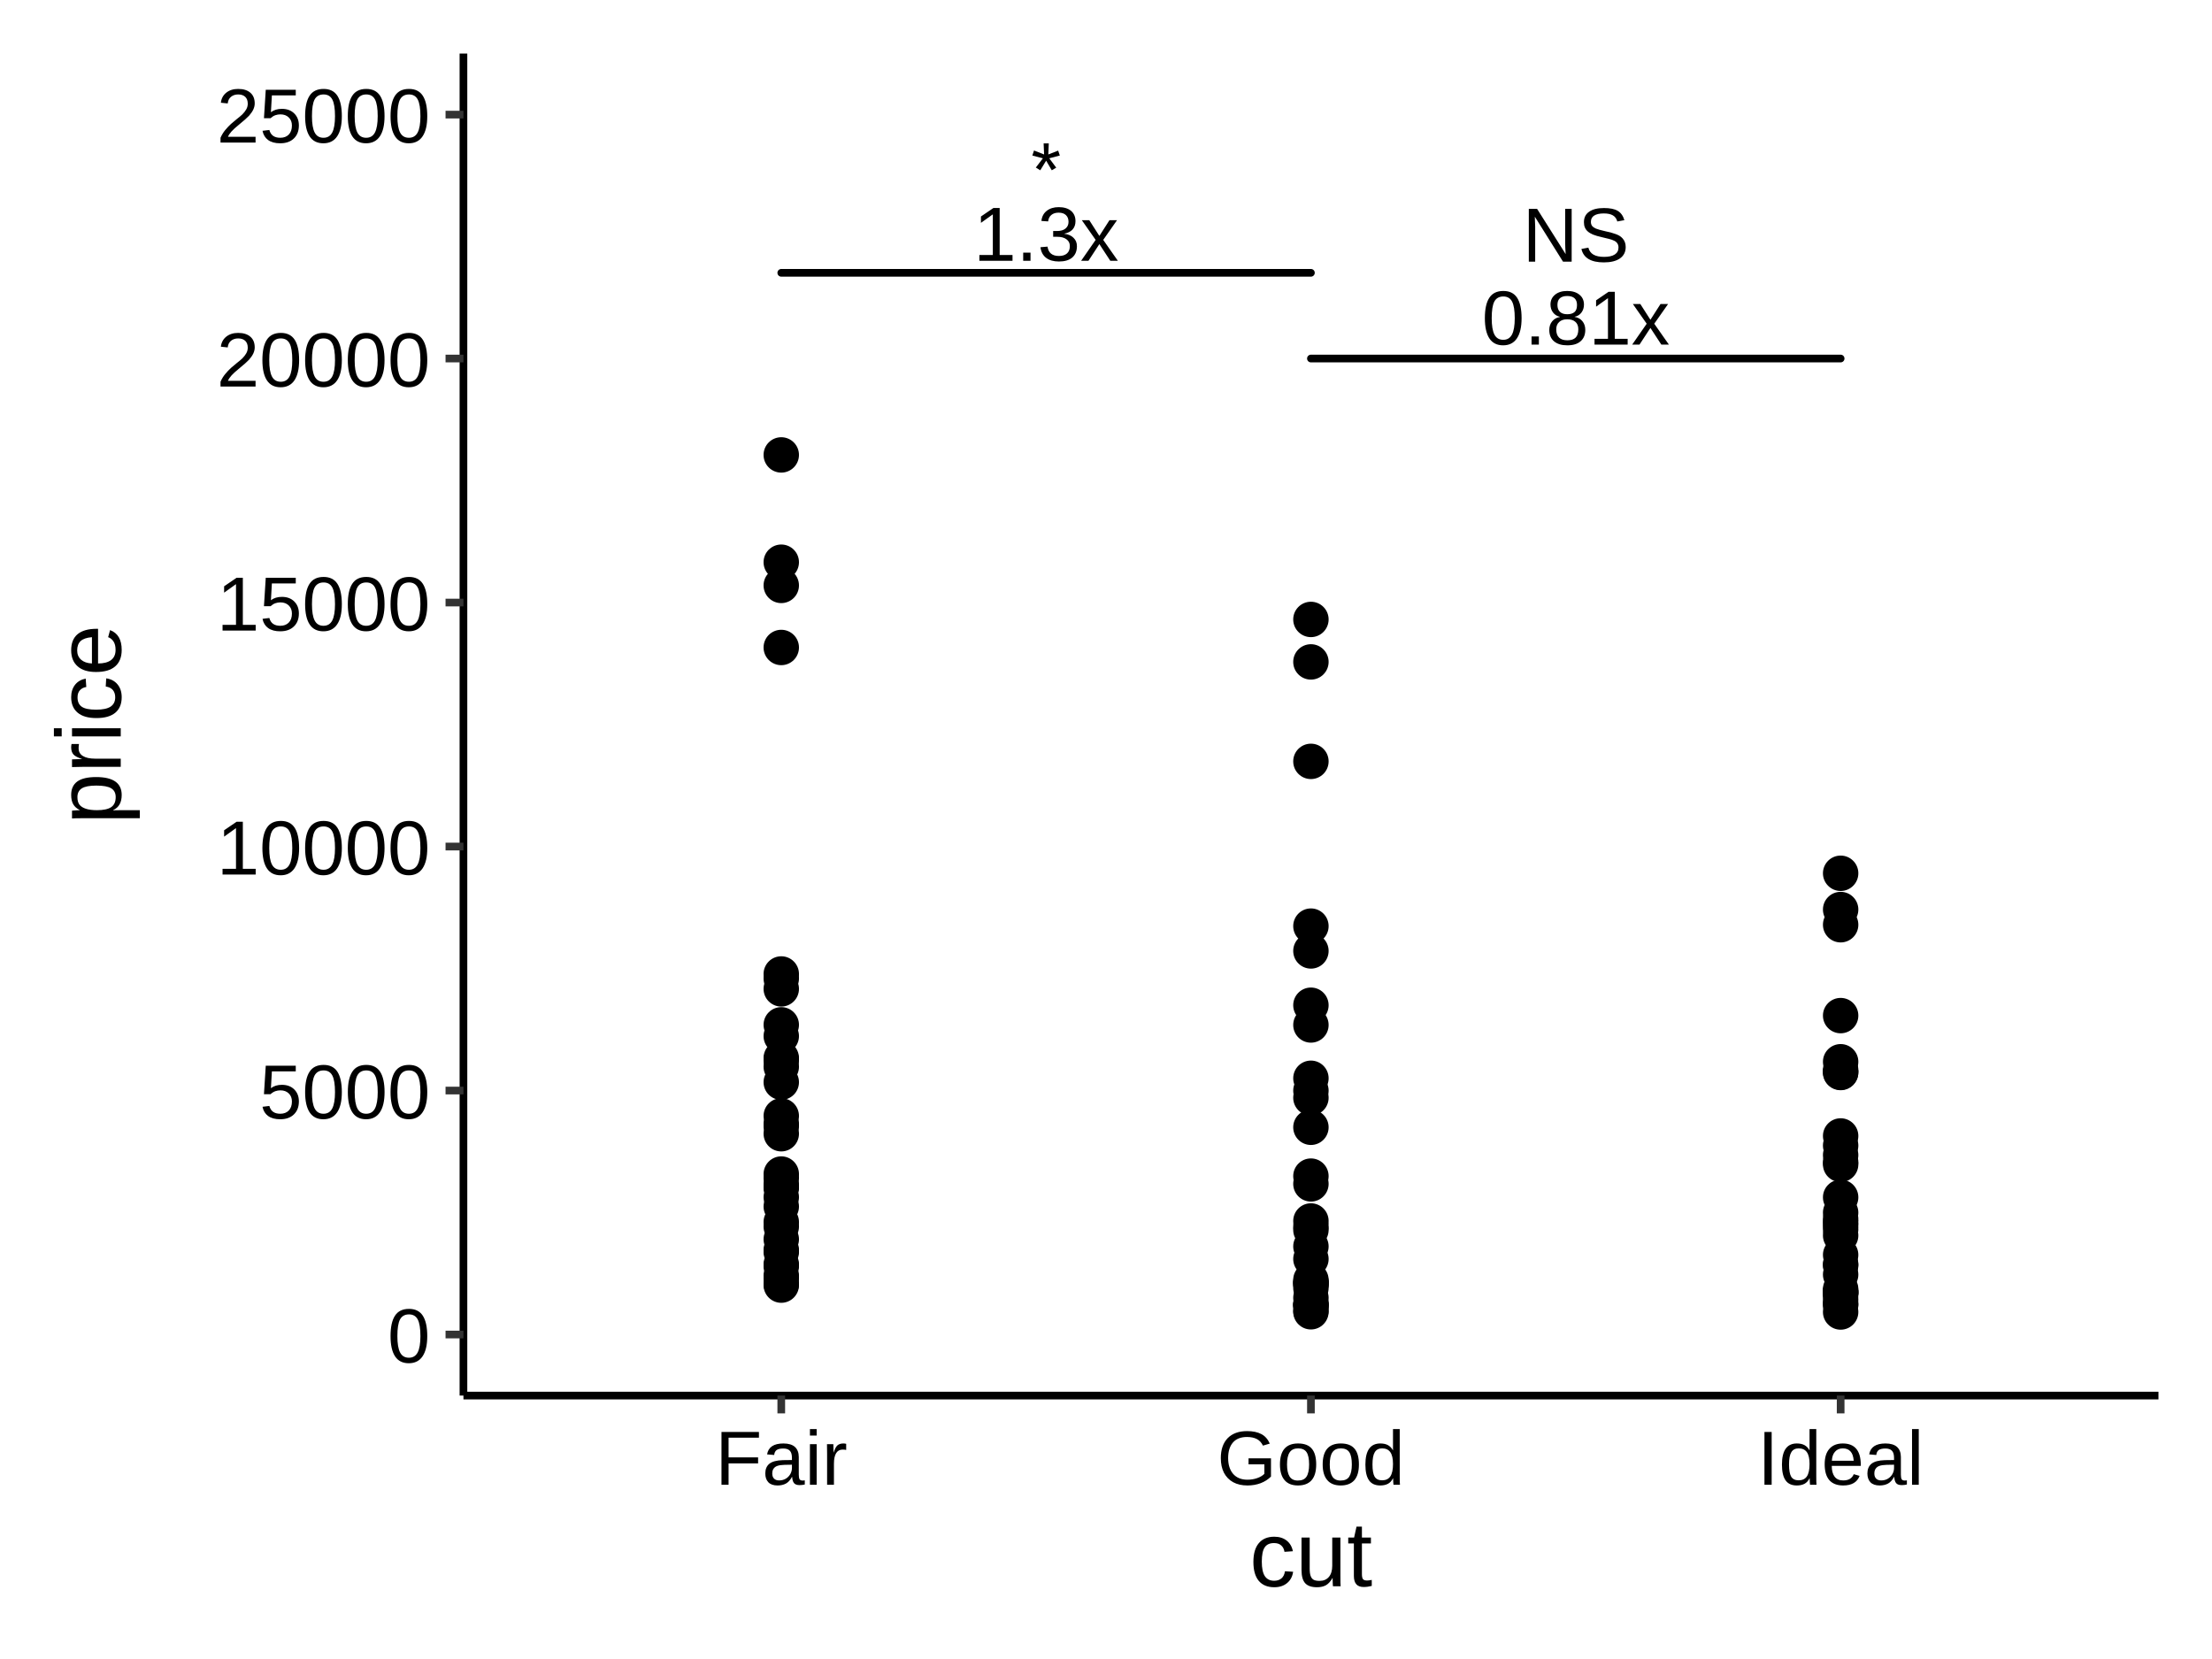
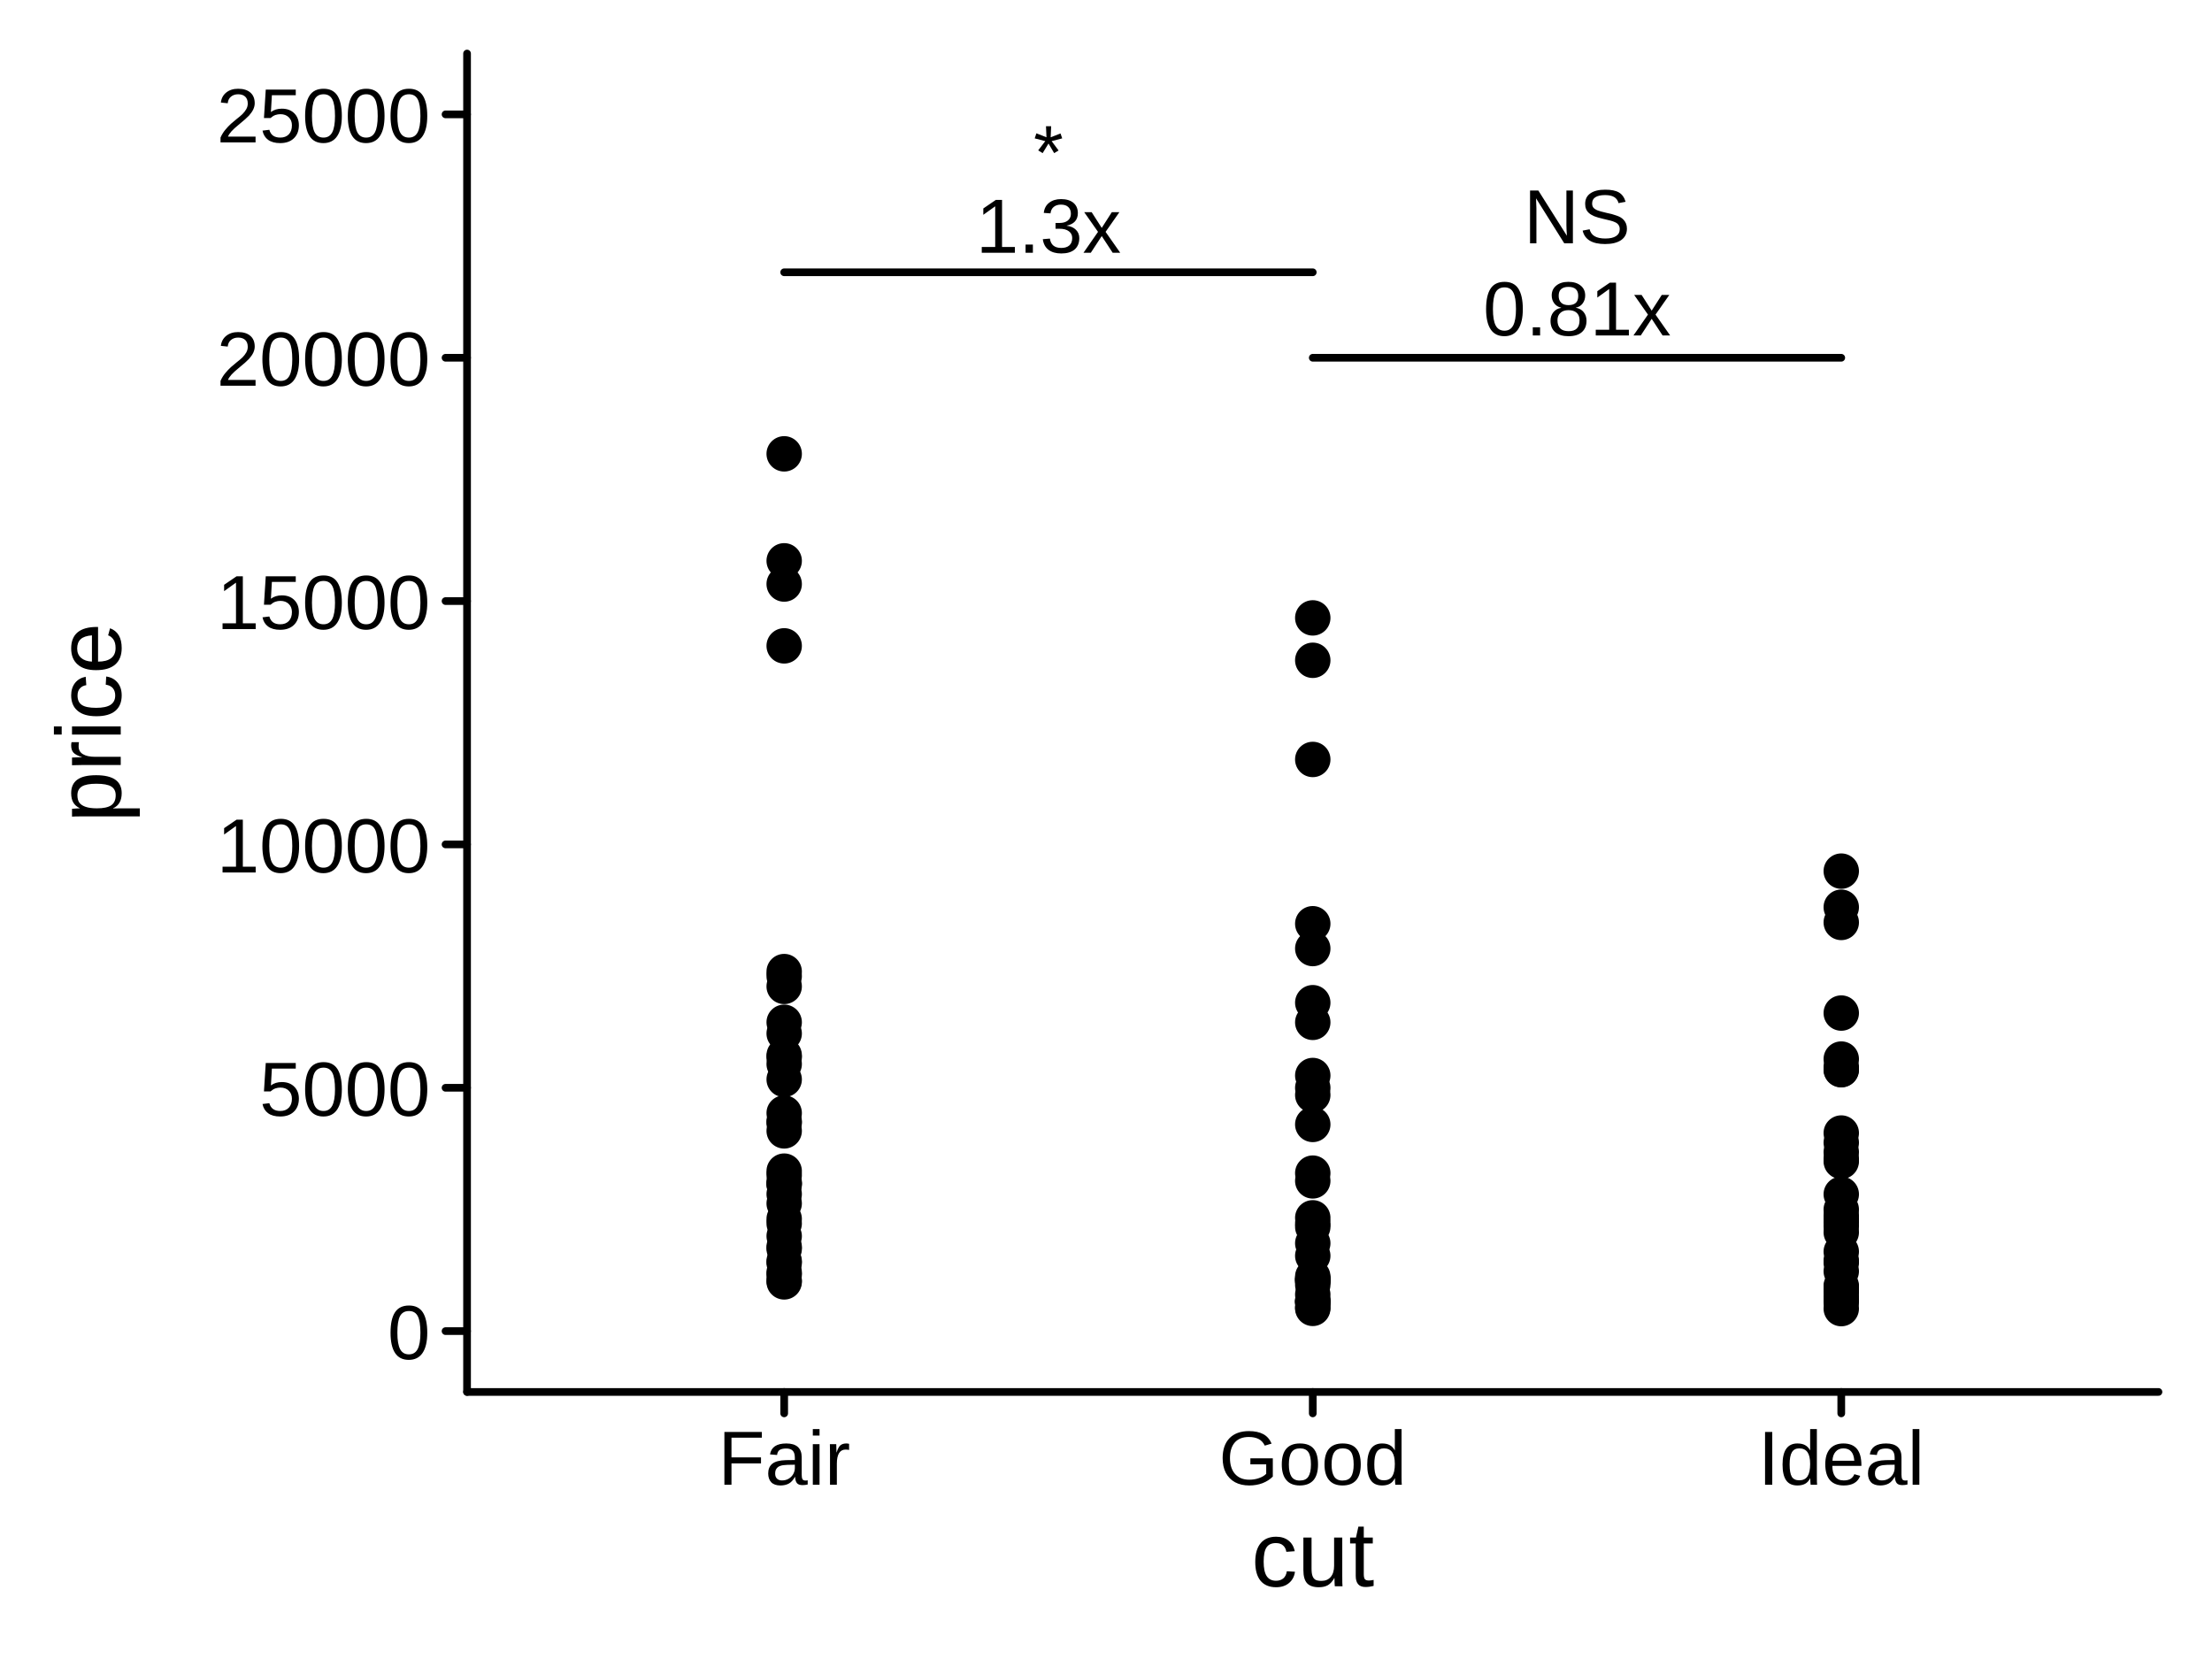
<svg xmlns="http://www.w3.org/2000/svg" class="svglite" width="288.00pt" height="216.00pt" viewBox="0 0 288.00 216.00">
  <defs>
    <style type="text/css">
    .svglite line, .svglite polyline, .svglite polygon, .svglite path, .svglite rect, .svglite circle {
      fill: none;
      stroke: #000000;
      stroke-linecap: round;
      stroke-linejoin: round;
      stroke-miterlimit: 10.00;
    }
    .svglite text {
      white-space: pre;
    }
  </style>
  </defs>
  <rect width="100%" height="100%" style="stroke: none; fill: none;" />
  <defs>
    <clipPath id="cpMC4wMHwyODguMDB8MC4wMHwyMTYuMDA=">
      <rect x="0.00" y="0.00" width="288.00" height="216.00" />
    </clipPath>
  </defs>
  <g clip-path="url(#cpMC4wMHwyODguMDB8MC4wMHwyMTYuMDA=)">
</g>
  <defs>
-     <clipPath id="cpNjAuMzR8MjgxLjAzfDYuOTd8MTgxLjcw">
-       <rect x="60.34" y="6.97" width="220.69" height="174.72" />
+     <clipPath id="cpNjAuODF8MjgxLjAzfDYuOTd8MTgxLjIz">
+       <rect x="60.81" y="6.97" width="220.22" height="174.26" />
    </clipPath>
  </defs>
-   <g clip-path="url(#cpNjAuMzR8MjgxLjAzfDYuOTd8MTgxLjcw)">
-     <circle cx="101.72" cy="154.52" r="1.95" style="stroke-width: 0.71; fill: #000000;" />
-     <circle cx="170.68" cy="99.13" r="1.95" style="stroke-width: 0.71; fill: #000000;" />
-     <circle cx="239.65" cy="160.86" r="1.95" style="stroke-width: 0.71; fill: #000000;" />
-     <circle cx="239.65" cy="113.70" r="1.95" style="stroke-width: 0.71; fill: #000000;" />
-     <circle cx="239.65" cy="157.88" r="1.95" style="stroke-width: 0.71; fill: #000000;" />
-     <circle cx="101.72" cy="84.30" r="1.95" style="stroke-width: 0.71; fill: #000000;" />
-     <circle cx="170.68" cy="168.98" r="1.95" style="stroke-width: 0.71; fill: #000000;" />
-     <circle cx="170.68" cy="167.22" r="1.95" style="stroke-width: 0.71; fill: #000000;" />
-     <circle cx="239.65" cy="138.24" r="1.95" style="stroke-width: 0.71; fill: #000000;" />
-     <circle cx="101.72" cy="163.01" r="1.95" style="stroke-width: 0.71; fill: #000000;" />
-     <circle cx="170.68" cy="123.81" r="1.95" style="stroke-width: 0.71; fill: #000000;" />
-     <circle cx="101.72" cy="153.39" r="1.95" style="stroke-width: 0.71; fill: #000000;" />
-     <circle cx="239.65" cy="163.38" r="1.95" style="stroke-width: 0.71; fill: #000000;" />
-     <circle cx="239.65" cy="168.60" r="1.95" style="stroke-width: 0.71; fill: #000000;" />
-     <circle cx="170.68" cy="169.87" r="1.95" style="stroke-width: 0.71; fill: #000000;" />
-     <circle cx="170.68" cy="170.79" r="1.95" style="stroke-width: 0.71; fill: #000000;" />
-     <circle cx="239.65" cy="159.53" r="1.95" style="stroke-width: 0.71; fill: #000000;" />
-     <circle cx="101.72" cy="167.32" r="1.95" style="stroke-width: 0.71; fill: #000000;" />
-     <circle cx="239.65" cy="160.06" r="1.95" style="stroke-width: 0.71; fill: #000000;" />
-     <circle cx="101.72" cy="154.62" r="1.95" style="stroke-width: 0.71; fill: #000000;" />
-     <circle cx="170.68" cy="166.89" r="1.95" style="stroke-width: 0.71; fill: #000000;" />
-     <circle cx="170.68" cy="153.13" r="1.95" style="stroke-width: 0.71; fill: #000000;" />
-     <circle cx="101.72" cy="166.40" r="1.95" style="stroke-width: 0.71; fill: #000000;" />
-     <circle cx="170.68" cy="146.77" r="1.95" style="stroke-width: 0.71; fill: #000000;" />
-     <circle cx="101.72" cy="73.20" r="1.95" style="stroke-width: 0.71; fill: #000000;" />
-     <circle cx="239.65" cy="169.20" r="1.95" style="stroke-width: 0.71; fill: #000000;" />
-     <circle cx="170.68" cy="142.00" r="1.95" style="stroke-width: 0.71; fill: #000000;" />
-     <circle cx="101.72" cy="133.43" r="1.95" style="stroke-width: 0.71; fill: #000000;" />
-     <circle cx="239.65" cy="159.14" r="1.95" style="stroke-width: 0.71; fill: #000000;" />
-     <circle cx="101.72" cy="164.85" r="1.95" style="stroke-width: 0.71; fill: #000000;" />
-     <circle cx="239.65" cy="120.40" r="1.95" style="stroke-width: 0.71; fill: #000000;" />
-     <circle cx="101.72" cy="137.75" r="1.95" style="stroke-width: 0.71; fill: #000000;" />
-     <circle cx="170.68" cy="140.39" r="1.95" style="stroke-width: 0.71; fill: #000000;" />
-     <circle cx="170.68" cy="158.97" r="1.95" style="stroke-width: 0.71; fill: #000000;" />
-     <circle cx="239.65" cy="132.23" r="1.95" style="stroke-width: 0.71; fill: #000000;" />
-     <circle cx="101.72" cy="134.90" r="1.95" style="stroke-width: 0.71; fill: #000000;" />
-     <circle cx="239.65" cy="155.89" r="1.95" style="stroke-width: 0.71; fill: #000000;" />
-     <circle cx="239.65" cy="139.31" r="1.95" style="stroke-width: 0.71; fill: #000000;" />
-     <circle cx="239.65" cy="168.27" r="1.95" style="stroke-width: 0.71; fill: #000000;" />
-     <circle cx="101.72" cy="126.81" r="1.95" style="stroke-width: 0.71; fill: #000000;" />
-     <circle cx="239.65" cy="149.15" r="1.95" style="stroke-width: 0.71; fill: #000000;" />
-     <circle cx="170.68" cy="170.01" r="1.95" style="stroke-width: 0.71; fill: #000000;" />
-     <circle cx="101.72" cy="138.89" r="1.95" style="stroke-width: 0.71; fill: #000000;" />
-     <circle cx="170.68" cy="154.14" r="1.95" style="stroke-width: 0.71; fill: #000000;" />
-     <circle cx="101.72" cy="159.71" r="1.95" style="stroke-width: 0.71; fill: #000000;" />
-     <circle cx="101.72" cy="167.15" r="1.95" style="stroke-width: 0.71; fill: #000000;" />
-     <circle cx="239.65" cy="139.64" r="1.95" style="stroke-width: 0.71; fill: #000000;" />
-     <circle cx="101.72" cy="127.41" r="1.95" style="stroke-width: 0.71; fill: #000000;" />
-     <circle cx="239.65" cy="118.42" r="1.95" style="stroke-width: 0.71; fill: #000000;" />
-     <circle cx="170.68" cy="142.93" r="1.95" style="stroke-width: 0.71; fill: #000000;" />
-     <circle cx="170.68" cy="130.88" r="1.95" style="stroke-width: 0.71; fill: #000000;" />
-     <circle cx="101.72" cy="159.10" r="1.95" style="stroke-width: 0.71; fill: #000000;" />
-     <circle cx="170.68" cy="167.07" r="1.95" style="stroke-width: 0.71; fill: #000000;" />
-     <circle cx="239.65" cy="167.84" r="1.95" style="stroke-width: 0.71; fill: #000000;" />
-     <circle cx="101.72" cy="154.30" r="1.95" style="stroke-width: 0.71; fill: #000000;" />
-     <circle cx="170.68" cy="166.64" r="1.95" style="stroke-width: 0.71; fill: #000000;" />
-     <circle cx="239.65" cy="168.27" r="1.95" style="stroke-width: 0.71; fill: #000000;" />
-     <circle cx="101.72" cy="152.86" r="1.95" style="stroke-width: 0.71; fill: #000000;" />
-     <circle cx="101.72" cy="147.61" r="1.95" style="stroke-width: 0.71; fill: #000000;" />
-     <circle cx="239.65" cy="169.90" r="1.95" style="stroke-width: 0.71; fill: #000000;" />
-     <circle cx="170.68" cy="169.75" r="1.95" style="stroke-width: 0.71; fill: #000000;" />
-     <circle cx="170.68" cy="162.28" r="1.95" style="stroke-width: 0.71; fill: #000000;" />
-     <circle cx="101.72" cy="138.02" r="1.95" style="stroke-width: 0.71; fill: #000000;" />
-     <circle cx="101.72" cy="145.29" r="1.95" style="stroke-width: 0.71; fill: #000000;" />
-     <circle cx="101.72" cy="161.35" r="1.95" style="stroke-width: 0.71; fill: #000000;" />
-     <circle cx="101.72" cy="155.87" r="1.95" style="stroke-width: 0.71; fill: #000000;" />
-     <circle cx="239.65" cy="164.59" r="1.95" style="stroke-width: 0.71; fill: #000000;" />
-     <circle cx="101.72" cy="59.23" r="1.95" style="stroke-width: 0.71; fill: #000000;" />
-     <circle cx="170.68" cy="170.63" r="1.95" style="stroke-width: 0.71; fill: #000000;" />
-     <circle cx="101.72" cy="146.58" r="1.95" style="stroke-width: 0.71; fill: #000000;" />
-     <circle cx="239.65" cy="158.70" r="1.95" style="stroke-width: 0.71; fill: #000000;" />
-     <circle cx="170.68" cy="167.13" r="1.95" style="stroke-width: 0.71; fill: #000000;" />
-     <circle cx="239.65" cy="165.95" r="1.95" style="stroke-width: 0.71; fill: #000000;" />
-     <circle cx="170.68" cy="163.92" r="1.95" style="stroke-width: 0.71; fill: #000000;" />
-     <circle cx="170.68" cy="159.68" r="1.95" style="stroke-width: 0.71; fill: #000000;" />
-     <circle cx="101.72" cy="162.74" r="1.95" style="stroke-width: 0.71; fill: #000000;" />
-     <circle cx="101.72" cy="157.09" r="1.95" style="stroke-width: 0.71; fill: #000000;" />
-     <circle cx="239.65" cy="151.29" r="1.95" style="stroke-width: 0.71; fill: #000000;" />
-     <circle cx="101.72" cy="140.90" r="1.95" style="stroke-width: 0.71; fill: #000000;" />
-     <circle cx="239.65" cy="147.90" r="1.95" style="stroke-width: 0.71; fill: #000000;" />
-     <circle cx="170.68" cy="167.69" r="1.95" style="stroke-width: 0.71; fill: #000000;" />
-     <circle cx="170.68" cy="160.14" r="1.95" style="stroke-width: 0.71; fill: #000000;" />
-     <circle cx="239.65" cy="151.60" r="1.95" style="stroke-width: 0.71; fill: #000000;" />
-     <circle cx="239.65" cy="164.76" r="1.95" style="stroke-width: 0.71; fill: #000000;" />
-     <circle cx="101.72" cy="128.75" r="1.95" style="stroke-width: 0.71; fill: #000000;" />
-     <circle cx="239.65" cy="168.09" r="1.95" style="stroke-width: 0.71; fill: #000000;" />
-     <circle cx="170.68" cy="169.97" r="1.95" style="stroke-width: 0.71; fill: #000000;" />
-     <circle cx="239.65" cy="169.76" r="1.95" style="stroke-width: 0.71; fill: #000000;" />
-     <circle cx="101.72" cy="166.08" r="1.95" style="stroke-width: 0.71; fill: #000000;" />
-     <circle cx="239.65" cy="150.39" r="1.95" style="stroke-width: 0.71; fill: #000000;" />
-     <circle cx="170.68" cy="120.58" r="1.95" style="stroke-width: 0.71; fill: #000000;" />
-     <circle cx="170.68" cy="80.65" r="1.95" style="stroke-width: 0.71; fill: #000000;" />
-     <circle cx="239.65" cy="139.60" r="1.95" style="stroke-width: 0.71; fill: #000000;" />
-     <circle cx="239.65" cy="170.82" r="1.95" style="stroke-width: 0.71; fill: #000000;" />
-     <circle cx="101.72" cy="164.61" r="1.95" style="stroke-width: 0.71; fill: #000000;" />
-     <circle cx="239.65" cy="168.33" r="1.95" style="stroke-width: 0.71; fill: #000000;" />
-     <circle cx="170.68" cy="86.18" r="1.95" style="stroke-width: 0.71; fill: #000000;" />
-     <circle cx="101.72" cy="146.36" r="1.95" style="stroke-width: 0.71; fill: #000000;" />
-     <circle cx="101.72" cy="76.22" r="1.95" style="stroke-width: 0.71; fill: #000000;" />
-     <circle cx="170.68" cy="133.45" r="1.95" style="stroke-width: 0.71; fill: #000000;" />
-     <line x1="239.65" y1="46.68" x2="170.68" y2="46.68" style="stroke-width: 1.00;" />
-     <line x1="101.72" y1="35.52" x2="170.68" y2="35.52" style="stroke-width: 1.00;" />
-     <text x="205.17" y="34.07" text-anchor="middle" style="font-size: 10.00px; font-family: &quot;Liberation Sans&quot;;" textLength="13.83px" lengthAdjust="spacingAndGlyphs">NS</text>
-     <text x="205.17" y="44.87" text-anchor="middle" style="font-size: 10.00px; font-family: &quot;Liberation Sans&quot;;" textLength="28.20px" lengthAdjust="spacingAndGlyphs">0.81x</text>
-     <text x="136.20" y="25.55" text-anchor="middle" style="font-size: 10.00px; font-family: &quot;Liberation Sans&quot;;" textLength="5.00px" lengthAdjust="spacingAndGlyphs">*</text>
-     <text x="136.20" y="33.95" text-anchor="middle" style="font-size: 10.00px; font-family: &quot;Liberation Sans&quot;;" textLength="21.83px" lengthAdjust="spacingAndGlyphs">1.3x</text>
+   <g clip-path="url(#cpNjAuODF8MjgxLjAzfDYuOTd8MTgxLjIz)">
+     <circle cx="102.10" cy="154.13" r="1.95" style="stroke-width: 0.71; fill: #000000;" />
+     <circle cx="170.92" cy="98.88" r="1.95" style="stroke-width: 0.71; fill: #000000;" />
+     <circle cx="239.73" cy="160.45" r="1.95" style="stroke-width: 0.71; fill: #000000;" />
+     <circle cx="239.73" cy="113.42" r="1.95" style="stroke-width: 0.71; fill: #000000;" />
+     <circle cx="239.73" cy="157.48" r="1.95" style="stroke-width: 0.71; fill: #000000;" />
+     <circle cx="102.10" cy="84.09" r="1.95" style="stroke-width: 0.71; fill: #000000;" />
+     <circle cx="170.92" cy="168.55" r="1.95" style="stroke-width: 0.71; fill: #000000;" />
+     <circle cx="170.92" cy="166.79" r="1.95" style="stroke-width: 0.71; fill: #000000;" />
+     <circle cx="239.73" cy="137.89" r="1.95" style="stroke-width: 0.71; fill: #000000;" />
+     <circle cx="102.10" cy="162.60" r="1.95" style="stroke-width: 0.71; fill: #000000;" />
+     <circle cx="170.92" cy="123.50" r="1.95" style="stroke-width: 0.71; fill: #000000;" />
+     <circle cx="102.10" cy="153.00" r="1.95" style="stroke-width: 0.71; fill: #000000;" />
+     <circle cx="239.73" cy="162.96" r="1.95" style="stroke-width: 0.71; fill: #000000;" />
+     <circle cx="239.73" cy="168.16" r="1.95" style="stroke-width: 0.71; fill: #000000;" />
+     <circle cx="170.92" cy="169.43" r="1.95" style="stroke-width: 0.71; fill: #000000;" />
+     <circle cx="170.92" cy="170.35" r="1.95" style="stroke-width: 0.71; fill: #000000;" />
+     <circle cx="239.73" cy="159.12" r="1.95" style="stroke-width: 0.71; fill: #000000;" />
+     <circle cx="102.10" cy="166.90" r="1.95" style="stroke-width: 0.71; fill: #000000;" />
+     <circle cx="239.73" cy="159.65" r="1.95" style="stroke-width: 0.71; fill: #000000;" />
+     <circle cx="102.10" cy="154.23" r="1.95" style="stroke-width: 0.71; fill: #000000;" />
+     <circle cx="170.92" cy="166.47" r="1.95" style="stroke-width: 0.71; fill: #000000;" />
+     <circle cx="170.92" cy="152.74" r="1.95" style="stroke-width: 0.71; fill: #000000;" />
+     <circle cx="102.10" cy="165.97" r="1.95" style="stroke-width: 0.71; fill: #000000;" />
+     <circle cx="170.92" cy="146.40" r="1.95" style="stroke-width: 0.71; fill: #000000;" />
+     <circle cx="102.10" cy="73.02" r="1.95" style="stroke-width: 0.71; fill: #000000;" />
+     <circle cx="239.73" cy="168.77" r="1.95" style="stroke-width: 0.71; fill: #000000;" />
+     <circle cx="170.92" cy="141.64" r="1.95" style="stroke-width: 0.71; fill: #000000;" />
+     <circle cx="102.10" cy="133.10" r="1.95" style="stroke-width: 0.71; fill: #000000;" />
+     <circle cx="239.73" cy="158.74" r="1.95" style="stroke-width: 0.71; fill: #000000;" />
+     <circle cx="102.10" cy="164.43" r="1.95" style="stroke-width: 0.71; fill: #000000;" />
+     <circle cx="239.73" cy="120.10" r="1.95" style="stroke-width: 0.71; fill: #000000;" />
+     <circle cx="102.10" cy="137.40" r="1.95" style="stroke-width: 0.71; fill: #000000;" />
+     <circle cx="170.92" cy="140.03" r="1.95" style="stroke-width: 0.71; fill: #000000;" />
+     <circle cx="170.92" cy="158.56" r="1.95" style="stroke-width: 0.71; fill: #000000;" />
+     <circle cx="239.73" cy="131.90" r="1.95" style="stroke-width: 0.71; fill: #000000;" />
+     <circle cx="102.10" cy="134.56" r="1.95" style="stroke-width: 0.71; fill: #000000;" />
+     <circle cx="239.73" cy="155.49" r="1.95" style="stroke-width: 0.71; fill: #000000;" />
+     <circle cx="239.73" cy="138.96" r="1.95" style="stroke-width: 0.71; fill: #000000;" />
+     <circle cx="239.73" cy="167.84" r="1.95" style="stroke-width: 0.71; fill: #000000;" />
+     <circle cx="102.10" cy="126.50" r="1.95" style="stroke-width: 0.71; fill: #000000;" />
+     <circle cx="239.73" cy="148.77" r="1.95" style="stroke-width: 0.71; fill: #000000;" />
+     <circle cx="170.92" cy="169.58" r="1.95" style="stroke-width: 0.71; fill: #000000;" />
+     <circle cx="102.10" cy="138.54" r="1.95" style="stroke-width: 0.71; fill: #000000;" />
+     <circle cx="170.92" cy="153.75" r="1.95" style="stroke-width: 0.71; fill: #000000;" />
+     <circle cx="102.10" cy="159.30" r="1.95" style="stroke-width: 0.71; fill: #000000;" />
+     <circle cx="102.10" cy="166.72" r="1.95" style="stroke-width: 0.71; fill: #000000;" />
+     <circle cx="239.73" cy="139.28" r="1.95" style="stroke-width: 0.71; fill: #000000;" />
+     <circle cx="102.10" cy="127.09" r="1.95" style="stroke-width: 0.71; fill: #000000;" />
+     <circle cx="239.73" cy="118.12" r="1.95" style="stroke-width: 0.71; fill: #000000;" />
+     <circle cx="170.92" cy="142.57" r="1.95" style="stroke-width: 0.71; fill: #000000;" />
+     <circle cx="170.92" cy="130.55" r="1.95" style="stroke-width: 0.71; fill: #000000;" />
+     <circle cx="102.10" cy="158.70" r="1.95" style="stroke-width: 0.71; fill: #000000;" />
+     <circle cx="170.92" cy="166.64" r="1.95" style="stroke-width: 0.71; fill: #000000;" />
+     <circle cx="239.73" cy="167.41" r="1.95" style="stroke-width: 0.71; fill: #000000;" />
+     <circle cx="102.10" cy="153.91" r="1.95" style="stroke-width: 0.71; fill: #000000;" />
+     <circle cx="170.92" cy="166.21" r="1.95" style="stroke-width: 0.71; fill: #000000;" />
+     <circle cx="239.73" cy="167.84" r="1.95" style="stroke-width: 0.71; fill: #000000;" />
+     <circle cx="102.10" cy="152.48" r="1.95" style="stroke-width: 0.71; fill: #000000;" />
+     <circle cx="102.10" cy="147.24" r="1.95" style="stroke-width: 0.71; fill: #000000;" />
+     <circle cx="239.73" cy="169.46" r="1.95" style="stroke-width: 0.71; fill: #000000;" />
+     <circle cx="170.92" cy="169.31" r="1.95" style="stroke-width: 0.71; fill: #000000;" />
+     <circle cx="170.92" cy="161.87" r="1.95" style="stroke-width: 0.71; fill: #000000;" />
+     <circle cx="102.10" cy="137.67" r="1.95" style="stroke-width: 0.71; fill: #000000;" />
+     <circle cx="102.10" cy="144.92" r="1.95" style="stroke-width: 0.71; fill: #000000;" />
+     <circle cx="102.10" cy="160.94" r="1.95" style="stroke-width: 0.71; fill: #000000;" />
+     <circle cx="102.10" cy="155.47" r="1.95" style="stroke-width: 0.71; fill: #000000;" />
+     <circle cx="239.73" cy="164.17" r="1.95" style="stroke-width: 0.71; fill: #000000;" />
+     <circle cx="102.10" cy="59.09" r="1.95" style="stroke-width: 0.71; fill: #000000;" />
+     <circle cx="170.92" cy="170.20" r="1.95" style="stroke-width: 0.71; fill: #000000;" />
+     <circle cx="102.10" cy="146.21" r="1.95" style="stroke-width: 0.71; fill: #000000;" />
+     <circle cx="239.73" cy="158.29" r="1.95" style="stroke-width: 0.71; fill: #000000;" />
+     <circle cx="170.92" cy="166.71" r="1.95" style="stroke-width: 0.71; fill: #000000;" />
+     <circle cx="239.73" cy="165.52" r="1.95" style="stroke-width: 0.71; fill: #000000;" />
+     <circle cx="170.92" cy="163.50" r="1.95" style="stroke-width: 0.71; fill: #000000;" />
+     <circle cx="170.92" cy="159.27" r="1.95" style="stroke-width: 0.71; fill: #000000;" />
+     <circle cx="102.10" cy="162.33" r="1.95" style="stroke-width: 0.71; fill: #000000;" />
+     <circle cx="102.10" cy="156.69" r="1.95" style="stroke-width: 0.71; fill: #000000;" />
+     <circle cx="239.73" cy="150.91" r="1.95" style="stroke-width: 0.71; fill: #000000;" />
+     <circle cx="102.10" cy="140.54" r="1.95" style="stroke-width: 0.71; fill: #000000;" />
+     <circle cx="239.73" cy="147.52" r="1.95" style="stroke-width: 0.71; fill: #000000;" />
+     <circle cx="170.92" cy="167.27" r="1.95" style="stroke-width: 0.71; fill: #000000;" />
+     <circle cx="170.92" cy="159.73" r="1.95" style="stroke-width: 0.71; fill: #000000;" />
+     <circle cx="239.73" cy="151.21" r="1.95" style="stroke-width: 0.71; fill: #000000;" />
+     <circle cx="239.73" cy="164.34" r="1.95" style="stroke-width: 0.71; fill: #000000;" />
+     <circle cx="102.10" cy="128.43" r="1.95" style="stroke-width: 0.71; fill: #000000;" />
+     <circle cx="239.73" cy="167.66" r="1.95" style="stroke-width: 0.71; fill: #000000;" />
+     <circle cx="170.92" cy="169.53" r="1.95" style="stroke-width: 0.71; fill: #000000;" />
+     <circle cx="239.73" cy="169.33" r="1.95" style="stroke-width: 0.71; fill: #000000;" />
+     <circle cx="102.10" cy="165.66" r="1.95" style="stroke-width: 0.71; fill: #000000;" />
+     <circle cx="239.73" cy="150.00" r="1.95" style="stroke-width: 0.71; fill: #000000;" />
+     <circle cx="170.92" cy="120.27" r="1.95" style="stroke-width: 0.71; fill: #000000;" />
+     <circle cx="170.92" cy="80.45" r="1.95" style="stroke-width: 0.71; fill: #000000;" />
+     <circle cx="239.73" cy="139.24" r="1.95" style="stroke-width: 0.71; fill: #000000;" />
+     <circle cx="239.73" cy="170.38" r="1.95" style="stroke-width: 0.71; fill: #000000;" />
+     <circle cx="102.10" cy="164.19" r="1.95" style="stroke-width: 0.71; fill: #000000;" />
+     <circle cx="239.73" cy="167.90" r="1.95" style="stroke-width: 0.71; fill: #000000;" />
+     <circle cx="170.92" cy="85.97" r="1.95" style="stroke-width: 0.71; fill: #000000;" />
+     <circle cx="102.10" cy="145.99" r="1.95" style="stroke-width: 0.71; fill: #000000;" />
+     <circle cx="102.10" cy="76.04" r="1.95" style="stroke-width: 0.71; fill: #000000;" />
+     <circle cx="170.92" cy="133.11" r="1.95" style="stroke-width: 0.71; fill: #000000;" />
+     <line x1="239.73" y1="46.58" x2="170.92" y2="46.58" style="stroke-width: 1.00;" />
+     <line x1="102.10" y1="35.45" x2="170.92" y2="35.45" style="stroke-width: 1.00;" />
+     <text x="205.33" y="31.68" text-anchor="middle" style="font-size: 10.00px; font-family: &quot;Liberation Sans&quot;;" textLength="13.83px" lengthAdjust="spacingAndGlyphs">NS</text>
+     <text x="205.33" y="43.68" text-anchor="middle" style="font-size: 10.00px; font-family: &quot;Liberation Sans&quot;;" textLength="28.20px" lengthAdjust="spacingAndGlyphs">0.81x</text>
+     <text x="136.51" y="23.31" text-anchor="middle" style="font-size: 10.00px; font-family: &quot;Liberation Sans&quot;;" textLength="5.00px" lengthAdjust="spacingAndGlyphs">*</text>
+     <text x="136.51" y="32.91" text-anchor="middle" style="font-size: 10.00px; font-family: &quot;Liberation Sans&quot;;" textLength="21.83px" lengthAdjust="spacingAndGlyphs">1.3x</text>
  </g>
  <g clip-path="url(#cpMC4wMHwyODguMDB8MC4wMHwyMTYuMDA=)">
-     <polyline points="60.34,181.70 60.34,6.97 " style="stroke-width: 1.00; stroke-linecap: butt;" />
-     <text x="56.02" y="177.40" text-anchor="end" style="font-size: 10.00px; font-family: &quot;Liberation Sans&quot;;" textLength="6.36px" lengthAdjust="spacingAndGlyphs">0</text>
-     <text x="56.02" y="145.63" text-anchor="end" style="font-size: 10.00px; font-family: &quot;Liberation Sans&quot;;" textLength="25.46px" lengthAdjust="spacingAndGlyphs">5000</text>
-     <text x="56.02" y="113.87" text-anchor="end" style="font-size: 10.00px; font-family: &quot;Liberation Sans&quot;;" textLength="31.82px" lengthAdjust="spacingAndGlyphs">10000</text>
-     <text x="56.02" y="82.10" text-anchor="end" style="font-size: 10.00px; font-family: &quot;Liberation Sans&quot;;" textLength="31.82px" lengthAdjust="spacingAndGlyphs">15000</text>
-     <text x="56.02" y="50.33" text-anchor="end" style="font-size: 10.00px; font-family: &quot;Liberation Sans&quot;;" textLength="31.82px" lengthAdjust="spacingAndGlyphs">20000</text>
-     <text x="56.02" y="18.56" text-anchor="end" style="font-size: 10.00px; font-family: &quot;Liberation Sans&quot;;" textLength="31.82px" lengthAdjust="spacingAndGlyphs">25000</text>
-     <polyline points="58.01,173.75 60.34,173.75 " style="stroke-width: 1.00; stroke: #333333; stroke-linecap: butt;" />
-     <polyline points="58.01,141.99 60.34,141.99 " style="stroke-width: 1.00; stroke: #333333; stroke-linecap: butt;" />
-     <polyline points="58.01,110.22 60.34,110.22 " style="stroke-width: 1.00; stroke: #333333; stroke-linecap: butt;" />
-     <polyline points="58.01,78.45 60.34,78.45 " style="stroke-width: 1.00; stroke: #333333; stroke-linecap: butt;" />
-     <polyline points="58.01,46.68 60.34,46.68 " style="stroke-width: 1.00; stroke: #333333; stroke-linecap: butt;" />
-     <polyline points="58.01,14.92 60.34,14.92 " style="stroke-width: 1.00; stroke: #333333; stroke-linecap: butt;" />
-     <polyline points="60.34,181.70 281.03,181.70 " style="stroke-width: 1.00; stroke-linecap: butt;" />
-     <polyline points="101.72,184.02 101.72,181.70 " style="stroke-width: 1.00; stroke: #333333; stroke-linecap: butt;" />
-     <polyline points="170.68,184.02 170.68,181.70 " style="stroke-width: 1.00; stroke: #333333; stroke-linecap: butt;" />
-     <polyline points="239.65,184.02 239.65,181.70 " style="stroke-width: 1.00; stroke: #333333; stroke-linecap: butt;" />
-     <text x="101.72" y="193.31" text-anchor="middle" style="font-size: 10.00px; font-family: &quot;Liberation Sans&quot;;" textLength="17.86px" lengthAdjust="spacingAndGlyphs">Fair</text>
-     <text x="170.68" y="193.31" text-anchor="middle" style="font-size: 10.00px; font-family: &quot;Liberation Sans&quot;;" textLength="26.34px" lengthAdjust="spacingAndGlyphs">Good</text>
-     <text x="239.65" y="193.31" text-anchor="middle" style="font-size: 10.00px; font-family: &quot;Liberation Sans&quot;;" textLength="24.36px" lengthAdjust="spacingAndGlyphs">Ideal</text>
-     <text x="170.68" y="206.53" text-anchor="middle" style="font-size: 12.00px; font-family: &quot;Liberation Sans&quot;;" textLength="18.92px" lengthAdjust="spacingAndGlyphs">cut</text>
-     <text transform="translate(15.72,94.34) rotate(-90)" text-anchor="middle" style="font-size: 12.00px; font-family: &quot;Liberation Sans&quot;;" textLength="29.87px" lengthAdjust="spacingAndGlyphs">price</text>
+     <polyline points="60.81,181.23 60.81,6.97 " style="stroke-width: 1.00;" />
+     <text x="56.02" y="176.96" text-anchor="end" style="font-size: 10.00px; font-family: &quot;Liberation Sans&quot;;" textLength="6.36px" lengthAdjust="spacingAndGlyphs">0</text>
+     <text x="56.02" y="145.27" text-anchor="end" style="font-size: 10.00px; font-family: &quot;Liberation Sans&quot;;" textLength="25.46px" lengthAdjust="spacingAndGlyphs">5000</text>
+     <text x="56.02" y="113.59" text-anchor="end" style="font-size: 10.00px; font-family: &quot;Liberation Sans&quot;;" textLength="31.82px" lengthAdjust="spacingAndGlyphs">10000</text>
+     <text x="56.02" y="81.91" text-anchor="end" style="font-size: 10.00px; font-family: &quot;Liberation Sans&quot;;" textLength="31.82px" lengthAdjust="spacingAndGlyphs">15000</text>
+     <text x="56.02" y="50.22" text-anchor="end" style="font-size: 10.00px; font-family: &quot;Liberation Sans&quot;;" textLength="31.82px" lengthAdjust="spacingAndGlyphs">20000</text>
+     <text x="56.02" y="18.54" text-anchor="end" style="font-size: 10.00px; font-family: &quot;Liberation Sans&quot;;" textLength="31.82px" lengthAdjust="spacingAndGlyphs">25000</text>
+     <polyline points="58.01,173.31 60.81,173.31 " style="stroke-width: 1.00;" />
+     <polyline points="58.01,141.63 60.81,141.63 " style="stroke-width: 1.00;" />
+     <polyline points="58.01,109.94 60.81,109.94 " style="stroke-width: 1.00;" />
+     <polyline points="58.01,78.26 60.81,78.26 " style="stroke-width: 1.00;" />
+     <polyline points="58.01,46.58 60.81,46.58 " style="stroke-width: 1.00;" />
+     <polyline points="58.01,14.89 60.81,14.89 " style="stroke-width: 1.00;" />
+     <polyline points="60.81,181.23 281.03,181.23 " style="stroke-width: 1.00;" />
+     <polyline points="102.10,184.02 102.10,181.23 " style="stroke-width: 1.00;" />
+     <polyline points="170.92,184.02 170.92,181.23 " style="stroke-width: 1.00;" />
+     <polyline points="239.73,184.02 239.73,181.23 " style="stroke-width: 1.00;" />
+     <text x="102.10" y="193.31" text-anchor="middle" style="font-size: 10.00px; font-family: &quot;Liberation Sans&quot;;" textLength="17.86px" lengthAdjust="spacingAndGlyphs">Fair</text>
+     <text x="170.92" y="193.31" text-anchor="middle" style="font-size: 10.00px; font-family: &quot;Liberation Sans&quot;;" textLength="26.34px" lengthAdjust="spacingAndGlyphs">Good</text>
+     <text x="239.73" y="193.31" text-anchor="middle" style="font-size: 10.00px; font-family: &quot;Liberation Sans&quot;;" textLength="24.36px" lengthAdjust="spacingAndGlyphs">Ideal</text>
+     <text x="170.92" y="206.53" text-anchor="middle" style="font-size: 12.00px; font-family: &quot;Liberation Sans&quot;;" textLength="18.92px" lengthAdjust="spacingAndGlyphs">cut</text>
+     <text transform="translate(15.72,94.10) rotate(-90)" text-anchor="middle" style="font-size: 12.00px; font-family: &quot;Liberation Sans&quot;;" textLength="29.87px" lengthAdjust="spacingAndGlyphs">price</text>
  </g>
</svg>
